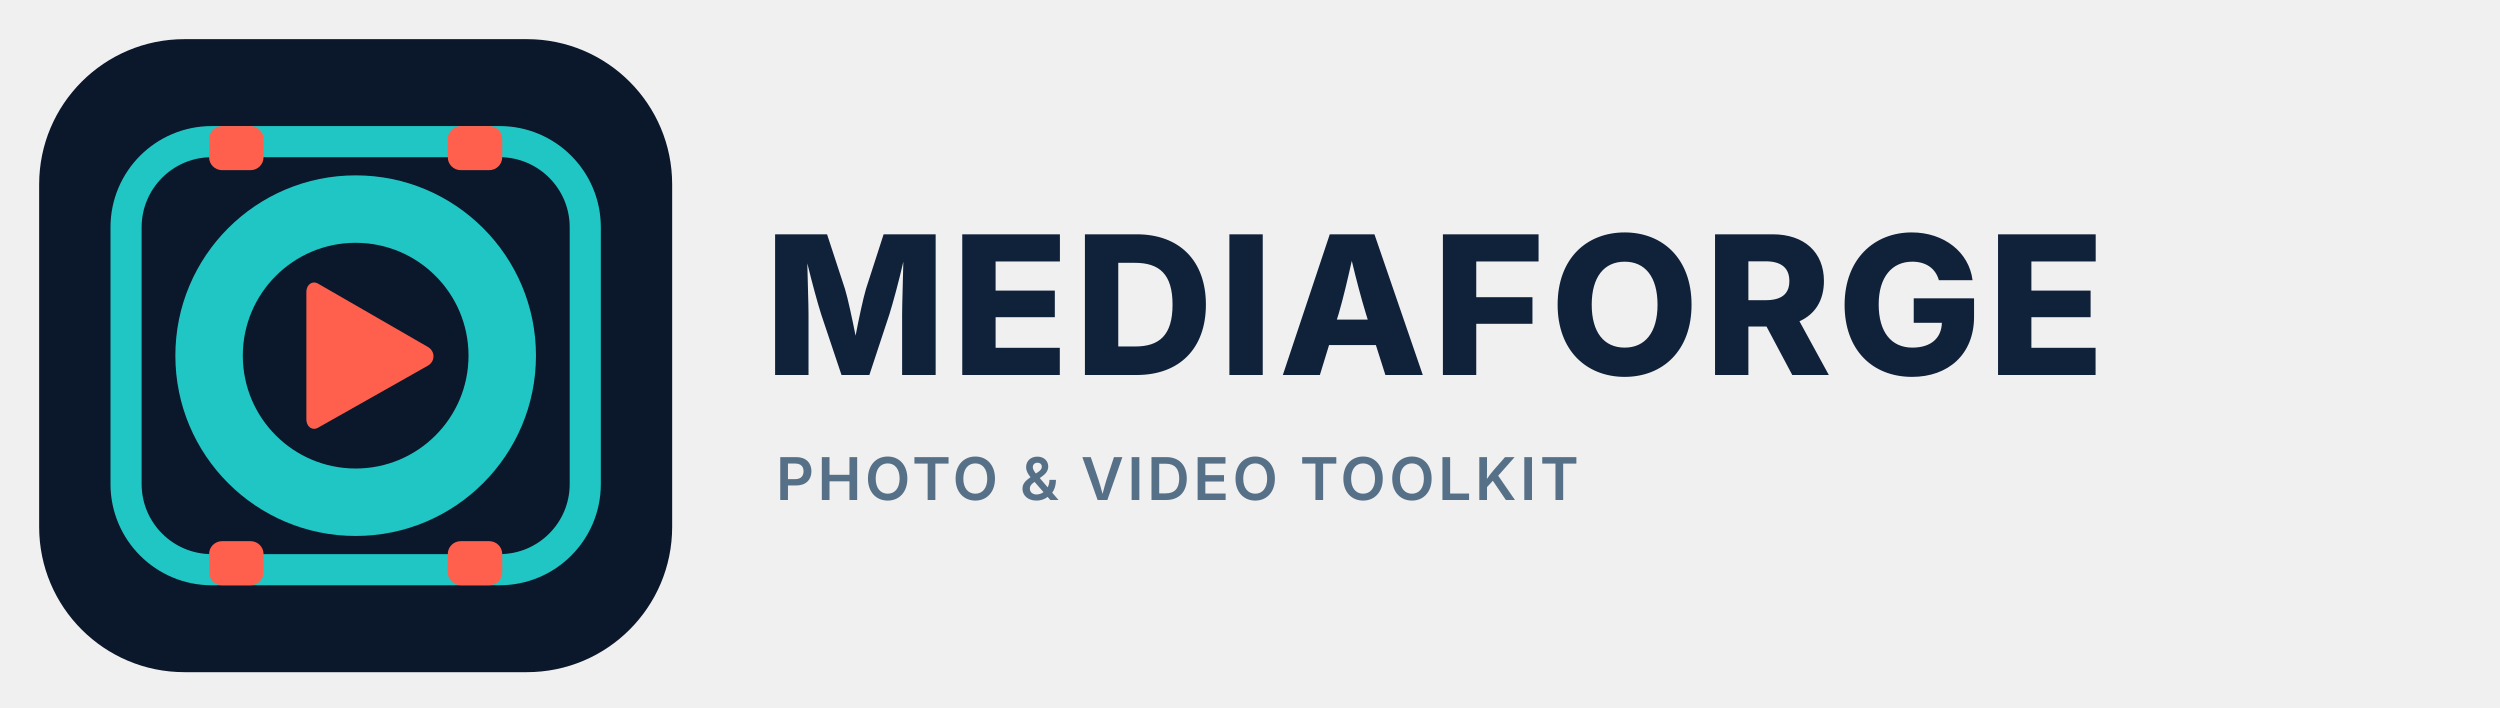
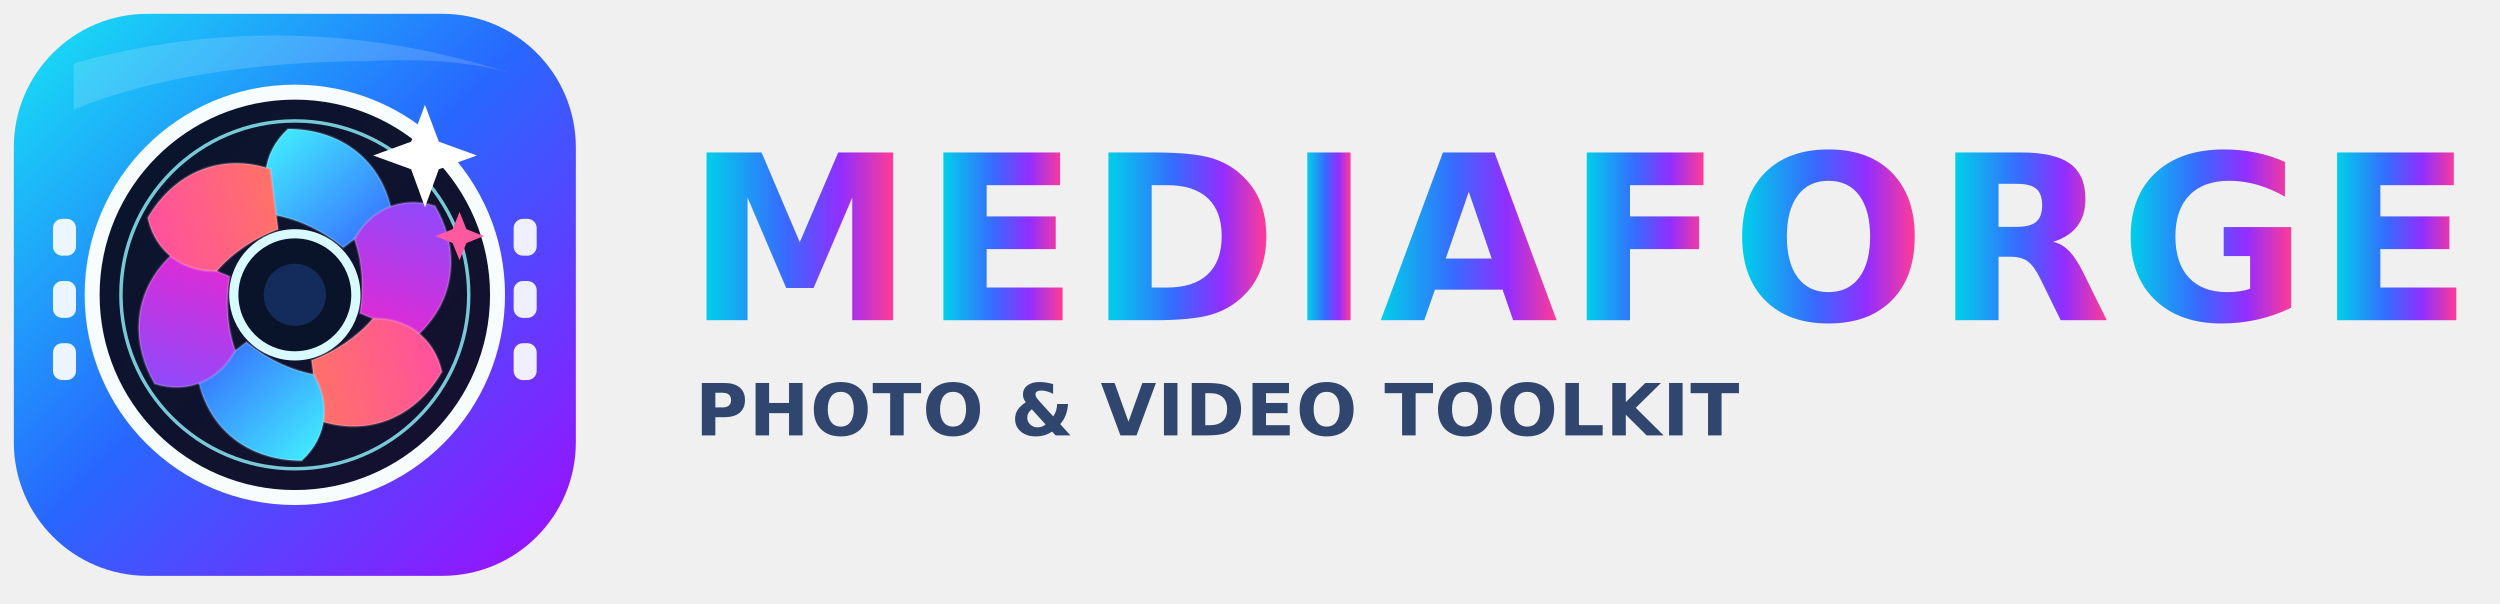
- <svg xmlns="http://www.w3.org/2000/svg" viewBox="0 0 1060 300" role="img" aria-labelledby="title desc">
-   <g transform="translate(10 10) scale(.55)">
-     <rect x="12" y="12" width="488" height="488" rx="112" fill="#0b172b" />
-     <rect x="79" y="91" width="354" height="330" rx="66" fill="none" stroke="#20c6c4" stroke-width="24" />
-     <g fill="#ff604d">
-       <rect x="143" y="79" width="42" height="34" rx="10" />
-       <rect x="327" y="79" width="42" height="34" rx="10" />
-       <rect x="143" y="399" width="42" height="34" rx="10" />
-       <rect x="327" y="399" width="42" height="34" rx="10" />
+ <svg xmlns="http://www.w3.org/2000/svg" width="1780" height="430" viewBox="0 0 1780 430" role="img" aria-labelledby="title desc">
+   <defs>
+     <linearGradient id="logoWord" x1="0" y1="0" x2="1" y2="0">
+       <stop offset="0" stop-color="#00cfe9" />
+       <stop offset=".42" stop-color="#386aff" />
+       <stop offset=".72" stop-color="#922eff" />
+       <stop offset="1" stop-color="#ff3b96" />
+     </linearGradient>
+   </defs>
+   <g transform="translate(0 0) scale(.82)">
+     <defs>
+       <linearGradient id="tile" x1="0" y1="0" x2="1" y2="1">
+         <stop offset="0" stop-color="#16e5f4" />
+         <stop offset=".48" stop-color="#2867ff" />
+         <stop offset="1" stop-color="#a20bff" />
+       </linearGradient>
+       <linearGradient id="lens" x1="0" y1="0" x2="1" y2="1">
+         <stop offset="0" stop-color="#09152d" />
+         <stop offset="1" stop-color="#15102f" />
+       </linearGradient>
+       <linearGradient id="bladeA" x1="0" y1="0" x2="1" y2="1">
+         <stop offset="0" stop-color="#42f4ff" />
+         <stop offset="1" stop-color="#3764ff" />
+       </linearGradient>
+       <linearGradient id="bladeB" x1="0" y1="0" x2="1" y2="1">
+         <stop offset="0" stop-color="#864dff" />
+         <stop offset="1" stop-color="#ed25ce" />
+       </linearGradient>
+       <linearGradient id="bladeC" x1="0" y1="0" x2="1" y2="1">
+         <stop offset="0" stop-color="#ff4da4" />
+         <stop offset="1" stop-color="#ff795d" />
+       </linearGradient>
+       <linearGradient id="wordmark" x1="0" y1="0" x2="1" y2="0">
+         <stop offset="0" stop-color="#00cfe9" />
+         <stop offset=".42" stop-color="#386aff" />
+         <stop offset=".72" stop-color="#922eff" />
+         <stop offset="1" stop-color="#ff3b96" />
+       </linearGradient>
+     </defs>
+     <rect x="12" y="12" width="488" height="488" rx="116" fill="url(#tile)" />
+     <path d="M64 55 Q255 2 448 65 Q398 49 320 53 Q166 54 64 95Z" fill="#fff" opacity=".16" />
+     <g fill="#f8fbff" opacity=".94">
+       <rect x="46" y="190" width="20" height="32" rx="8" />
+       <rect x="46" y="244" width="20" height="32" rx="8" />
+       <rect x="46" y="298" width="20" height="32" rx="8" />
+       <rect x="446" y="190" width="20" height="32" rx="8" />
+       <rect x="446" y="244" width="20" height="32" rx="8" />
+       <rect x="446" y="298" width="20" height="32" rx="8" />
    </g>
-     <circle cx="256" cy="256" r="139" fill="#20c6c4" />
-     <circle cx="256" cy="256" r="87" fill="#0b172b" />
-     <path d="M229 197 C222 193 214 198 214 207 L214 305 C214 314 222 319 229 315 L314 267 C322 262 322 251 314 246 Z" fill="#ff604d" stroke="#0b172b" stroke-width="8" stroke-linejoin="round" />
+     <circle cx="256" cy="256" r="176" fill="url(#lens)" stroke="#f7fcff" stroke-width="13" />
+     <circle cx="256" cy="256" r="151" fill="none" stroke="#91f8ff" stroke-width="3" opacity=".8" />
+     <path d="M 250 112 C 296 112 331 139 340 183 L 298 215 C 281 201 261 191 240 187 C 225 163 227 133 250 112 Z" transform="rotate(0 256 256)" fill="url(#bladeA)" stroke="#fff" stroke-opacity=".17" stroke-width="2" />
+     <path d="M 250 112 C 296 112 331 139 340 183 L 298 215 C 281 201 261 191 240 187 C 225 163 227 133 250 112 Z" transform="rotate(60 256 256)" fill="url(#bladeB)" stroke="#fff" stroke-opacity=".17" stroke-width="2" />
+     <path d="M 250 112 C 296 112 331 139 340 183 L 298 215 C 281 201 261 191 240 187 C 225 163 227 133 250 112 Z" transform="rotate(120 256 256)" fill="url(#bladeC)" stroke="#fff" stroke-opacity=".17" stroke-width="2" />
+     <path d="M 250 112 C 296 112 331 139 340 183 L 298 215 C 281 201 261 191 240 187 C 225 163 227 133 250 112 Z" transform="rotate(180 256 256)" fill="url(#bladeA)" stroke="#fff" stroke-opacity=".17" stroke-width="2" />
+     <path d="M 250 112 C 296 112 331 139 340 183 L 298 215 C 281 201 261 191 240 187 C 225 163 227 133 250 112 Z" transform="rotate(240 256 256)" fill="url(#bladeB)" stroke="#fff" stroke-opacity=".17" stroke-width="2" />
+     <path d="M 250 112 C 296 112 331 139 340 183 L 298 215 C 281 201 261 191 240 187 C 225 163 227 133 250 112 Z" transform="rotate(300 256 256)" fill="url(#bladeC)" stroke="#fff" stroke-opacity=".17" stroke-width="2" />
+     <circle cx="256" cy="256" r="53" fill="#09142b" stroke="#d9fbff" stroke-width="8" />
+     <circle cx="256" cy="256" r="27" fill="#142c5c" />
+     <path d="M369 91 L381 123 L414 135 L381 147 L369 180 L357 147 L324 135 L357 123Z" fill="#fff" />
+     <path d="M399 184 L405 199 L420 205 L405 211 L399 226 L393 211 L378 205 L393 199Z" fill="#ff5a9f" />
+     <circle cx="327" cy="95" r="6" fill="#fff" />
  </g>
-   <text x="324" y="159" fill="#10213a" font-family="Inter,Segoe UI,Arial,sans-serif" font-size="82" font-weight="800" letter-spacing="2">MEDIAFORGE</text>
-   <text x="329" y="212" fill="#567088" font-family="Inter,Segoe UI,Arial,sans-serif" font-size="25" font-weight="600" letter-spacing="1.5">PHOTO &amp; VIDEO TOOLKIT</text>
+   <g aria-label="MEDIAFORGE" fill-rule="nonzero">
+     <path d="M188 1493H678L1018 694L1360 1493H1849V0H1485V1092L1141 287H897L553 1092V0H188Z" transform="translate(488.000 228.000) scale(0.08 -0.08)" fill="url(#logoWord)" fill-rule="nonzero" />
+     <path d="M188 1493H1227V1202H573V924H1188V633H573V291H1249V0H188Z" transform="translate(656.640 228.000) scale(0.08 -0.08)" fill="url(#logoWord)" fill-rule="nonzero" />
+     <path d="M573 1202V291H711Q947 291 1071.5 408.0Q1196 525 1196 748Q1196 970 1072.0 1086.0Q948 1202 711 1202ZM188 1493H594Q934 1493 1100.5 1444.5Q1267 1396 1386 1280Q1491 1179 1542.0 1047.0Q1593 915 1593 748Q1593 579 1542.0 446.5Q1491 314 1386 213Q1266 97 1098.0 48.5Q930 0 594 0H188Z" transform="translate(774.160 228.000) scale(0.08 -0.08)" fill="url(#logoWord)" fill-rule="nonzero" />
+     <path d="M188 1493H573V0H188Z" transform="translate(915.760 228.000) scale(0.08 -0.08)" fill="url(#logoWord)" fill-rule="nonzero" />
+     <path d="M1094 272H492L397 0H10L563 1493H1022L1575 0H1188ZM588 549H997L793 1143Z" transform="translate(982.320 228.000) scale(0.08 -0.08)" fill="url(#logoWord)" fill-rule="nonzero" />
+     <path d="M188 1493H1227V1202H573V924H1188V633H573V0H188Z" transform="translate(1114.720 228.000) scale(0.08 -0.08)" fill="url(#logoWord)" fill-rule="nonzero" />
+     <path d="M870 1241Q694 1241 597.0 1111.0Q500 981 500 745Q500 510 597.0 380.0Q694 250 870 250Q1047 250 1144.0 380.0Q1241 510 1241 745Q1241 981 1144.0 1111.0Q1047 1241 870 1241ZM870 1520Q1230 1520 1434.0 1314.0Q1638 1108 1638 745Q1638 383 1434.0 177.0Q1230 -29 870 -29Q511 -29 306.5 177.0Q102 383 102 745Q102 1108 306.5 1314.0Q511 1520 870 1520Z" transform="translate(1232.240 228.000) scale(0.08 -0.08)" fill="url(#logoWord)" fill-rule="nonzero" />
+     <path d="M735 831Q856 831 908.5 876.0Q961 921 961 1024Q961 1126 908.5 1170.0Q856 1214 735 1214H573V831ZM573 565V0H188V1493H776Q1071 1493 1208.5 1394.0Q1346 1295 1346 1081Q1346 933 1274.5 838.0Q1203 743 1059 698Q1138 680 1200.5 616.5Q1263 553 1327 424L1536 0H1126L944 371Q889 483 832.5 524.0Q776 565 682 565Z" transform="translate(1377.120 228.000) scale(0.08 -0.08)" fill="url(#logoWord)" fill-rule="nonzero" />
+     <path d="M1530 111Q1386 41 1231.0 6.0Q1076 -29 911 -29Q538 -29 320.0 179.5Q102 388 102 745Q102 1106 324.0 1313.0Q546 1520 932 1520Q1081 1520 1217.5 1492.0Q1354 1464 1475 1409V1100Q1350 1171 1226.5 1206.0Q1103 1241 979 1241Q749 1241 624.5 1112.5Q500 984 500 745Q500 508 620.0 379.0Q740 250 961 250Q1021 250 1072.5 257.5Q1124 265 1165 281V571H930V829H1530Z" transform="translate(1508.880 228.000) scale(0.08 -0.08)" fill="url(#logoWord)" fill-rule="nonzero" />
+     <path d="M188 1493H1227V1202H573V924H1188V633H573V291H1249V0H188Z" transform="translate(1648.960 228.000) scale(0.08 -0.08)" fill="url(#logoWord)" fill-rule="nonzero" />
+   </g>
+   <g aria-label="PHOTO &amp; VIDEO TOOLKIT" fill-rule="nonzero">
+     <path d="M188 1493H827Q1112 1493 1264.5 1366.5Q1417 1240 1417 1006Q1417 771 1264.5 644.5Q1112 518 827 518H573V0H188ZM573 1214V797H786Q898 797 959.0 851.5Q1020 906 1020 1006Q1020 1106 959.0 1160.0Q898 1214 786 1214Z" transform="translate(495.000 310.000) scale(0.025 -0.025)" fill="#30466e" fill-rule="nonzero" />
+     <path d="M188 1493H573V924H1141V1493H1526V0H1141V633H573V0H188Z" transform="translate(533.275 310.000) scale(0.025 -0.025)" fill="#30466e" fill-rule="nonzero" />
+     <path d="M870 1241Q694 1241 597.0 1111.0Q500 981 500 745Q500 510 597.0 380.0Q694 250 870 250Q1047 250 1144.0 380.0Q1241 510 1241 745Q1241 981 1144.0 1111.0Q1047 1241 870 1241ZM870 1520Q1230 1520 1434.0 1314.0Q1638 1108 1638 745Q1638 383 1434.0 177.0Q1230 -29 870 -29Q511 -29 306.5 177.0Q102 383 102 745Q102 1108 306.5 1314.0Q511 1520 870 1520Z" transform="translate(576.875 310.000) scale(0.025 -0.025)" fill="#30466e" fill-rule="nonzero" />
+     <path d="M10 1493H1386V1202H891V0H506V1202H10Z" transform="translate(621.150 310.000) scale(0.025 -0.025)" fill="#30466e" fill-rule="nonzero" />
+     <path d="M870 1241Q694 1241 597.0 1111.0Q500 981 500 745Q500 510 597.0 380.0Q694 250 870 250Q1047 250 1144.0 380.0Q1241 510 1241 745Q1241 981 1144.0 1111.0Q1047 1241 870 1241ZM870 1520Q1230 1520 1434.0 1314.0Q1638 1108 1638 745Q1638 383 1434.0 177.0Q1230 -29 870 -29Q511 -29 306.5 177.0Q102 383 102 745Q102 1108 306.5 1314.0Q511 1520 870 1520Z" transform="translate(656.825 310.000) scale(0.025 -0.025)" fill="#30466e" fill-rule="nonzero" />
+     <path d="M799 991 1208 541Q1261 611 1288.5 698.0Q1316 785 1321 895H1632Q1617 713 1561.5 571.0Q1506 429 1407 322L1700 0H1276L1178 109Q1073 39 957.0 5.0Q841 -29 711 -29Q448 -29 285.5 109.5Q123 248 123 467Q123 613 194.5 725.5Q266 838 428 944Q386 997 366.0 1050.0Q346 1103 346 1161Q346 1324 473.0 1422.0Q600 1520 811 1520Q902 1520 1000.5 1505.5Q1099 1491 1206 1462V1184Q1112 1232 1028.0 1255.0Q944 1278 864 1278Q787 1278 744.5 1248.5Q702 1219 702 1165Q702 1131 726.5 1087.5Q751 1044 799 991ZM600 743Q535 696 502.0 636.5Q469 577 469 506Q469 391 554.0 310.0Q639 229 758 229Q825 229 883.0 249.5Q941 270 991 311Z" transform="translate(719.675 310.000) scale(0.025 -0.025)" fill="#30466e" fill-rule="nonzero" />
+     <path d="M10 1493H397L793 391L1188 1493H1575L1022 0H563Z" transform="translate(783.650 310.000) scale(0.025 -0.025)" fill="#30466e" fill-rule="nonzero" />
+     <path d="M188 1493H573V0H188Z" transform="translate(824.025 310.000) scale(0.025 -0.025)" fill="#30466e" fill-rule="nonzero" />
+     <path d="M573 1202V291H711Q947 291 1071.5 408.0Q1196 525 1196 748Q1196 970 1072.0 1086.0Q948 1202 711 1202ZM188 1493H594Q934 1493 1100.5 1444.5Q1267 1396 1386 1280Q1491 1179 1542.0 1047.0Q1593 915 1593 748Q1593 579 1542.0 446.5Q1491 314 1386 213Q1266 97 1098.0 48.5Q930 0 594 0H188Z" transform="translate(843.825 310.000) scale(0.025 -0.025)" fill="#30466e" fill-rule="nonzero" />
+     <path d="M188 1493H1227V1202H573V924H1188V633H573V291H1249V0H188Z" transform="translate(887.075 310.000) scale(0.025 -0.025)" fill="#30466e" fill-rule="nonzero" />
+     <path d="M870 1241Q694 1241 597.0 1111.0Q500 981 500 745Q500 510 597.0 380.0Q694 250 870 250Q1047 250 1144.0 380.0Q1241 510 1241 745Q1241 981 1144.0 1111.0Q1047 1241 870 1241ZM870 1520Q1230 1520 1434.0 1314.0Q1638 1108 1638 745Q1638 383 1434.0 177.0Q1230 -29 870 -29Q511 -29 306.5 177.0Q102 383 102 745Q102 1108 306.5 1314.0Q511 1520 870 1520Z" transform="translate(922.800 310.000) scale(0.025 -0.025)" fill="#30466e" fill-rule="nonzero" />
+     <path d="M10 1493H1386V1202H891V0H506V1202H10Z" transform="translate(985.650 310.000) scale(0.025 -0.025)" fill="#30466e" fill-rule="nonzero" />
+     <path d="M870 1241Q694 1241 597.0 1111.0Q500 981 500 745Q500 510 597.0 380.0Q694 250 870 250Q1047 250 1144.0 380.0Q1241 510 1241 745Q1241 981 1144.0 1111.0Q1047 1241 870 1241ZM870 1520Q1230 1520 1434.0 1314.0Q1638 1108 1638 745Q1638 383 1434.0 177.0Q1230 -29 870 -29Q511 -29 306.5 177.0Q102 383 102 745Q102 1108 306.5 1314.0Q511 1520 870 1520Z" transform="translate(1021.325 310.000) scale(0.025 -0.025)" fill="#30466e" fill-rule="nonzero" />
+     <path d="M870 1241Q694 1241 597.0 1111.0Q500 981 500 745Q500 510 597.0 380.0Q694 250 870 250Q1047 250 1144.0 380.0Q1241 510 1241 745Q1241 981 1144.0 1111.0Q1047 1241 870 1241ZM870 1520Q1230 1520 1434.0 1314.0Q1638 1108 1638 745Q1638 383 1434.0 177.0Q1230 -29 870 -29Q511 -29 306.5 177.0Q102 383 102 745Q102 1108 306.5 1314.0Q511 1520 870 1520Z" transform="translate(1065.600 310.000) scale(0.025 -0.025)" fill="#30466e" fill-rule="nonzero" />
+     <path d="M188 1493H573V291H1249V0H188Z" transform="translate(1109.875 310.000) scale(0.025 -0.025)" fill="#30466e" fill-rule="nonzero" />
+     <path d="M188 1493H573V948L1128 1493H1575L856 786L1649 0H1167L573 588V0H188Z" transform="translate(1143.250 310.000) scale(0.025 -0.025)" fill="#30466e" fill-rule="nonzero" />
+     <path d="M188 1493H573V0H188Z" transform="translate(1183.675 310.000) scale(0.025 -0.025)" fill="#30466e" fill-rule="nonzero" />
+     <path d="M10 1493H1386V1202H891V0H506V1202H10Z" transform="translate(1203.475 310.000) scale(0.025 -0.025)" fill="#30466e" fill-rule="nonzero" />
+   </g>
</svg>
